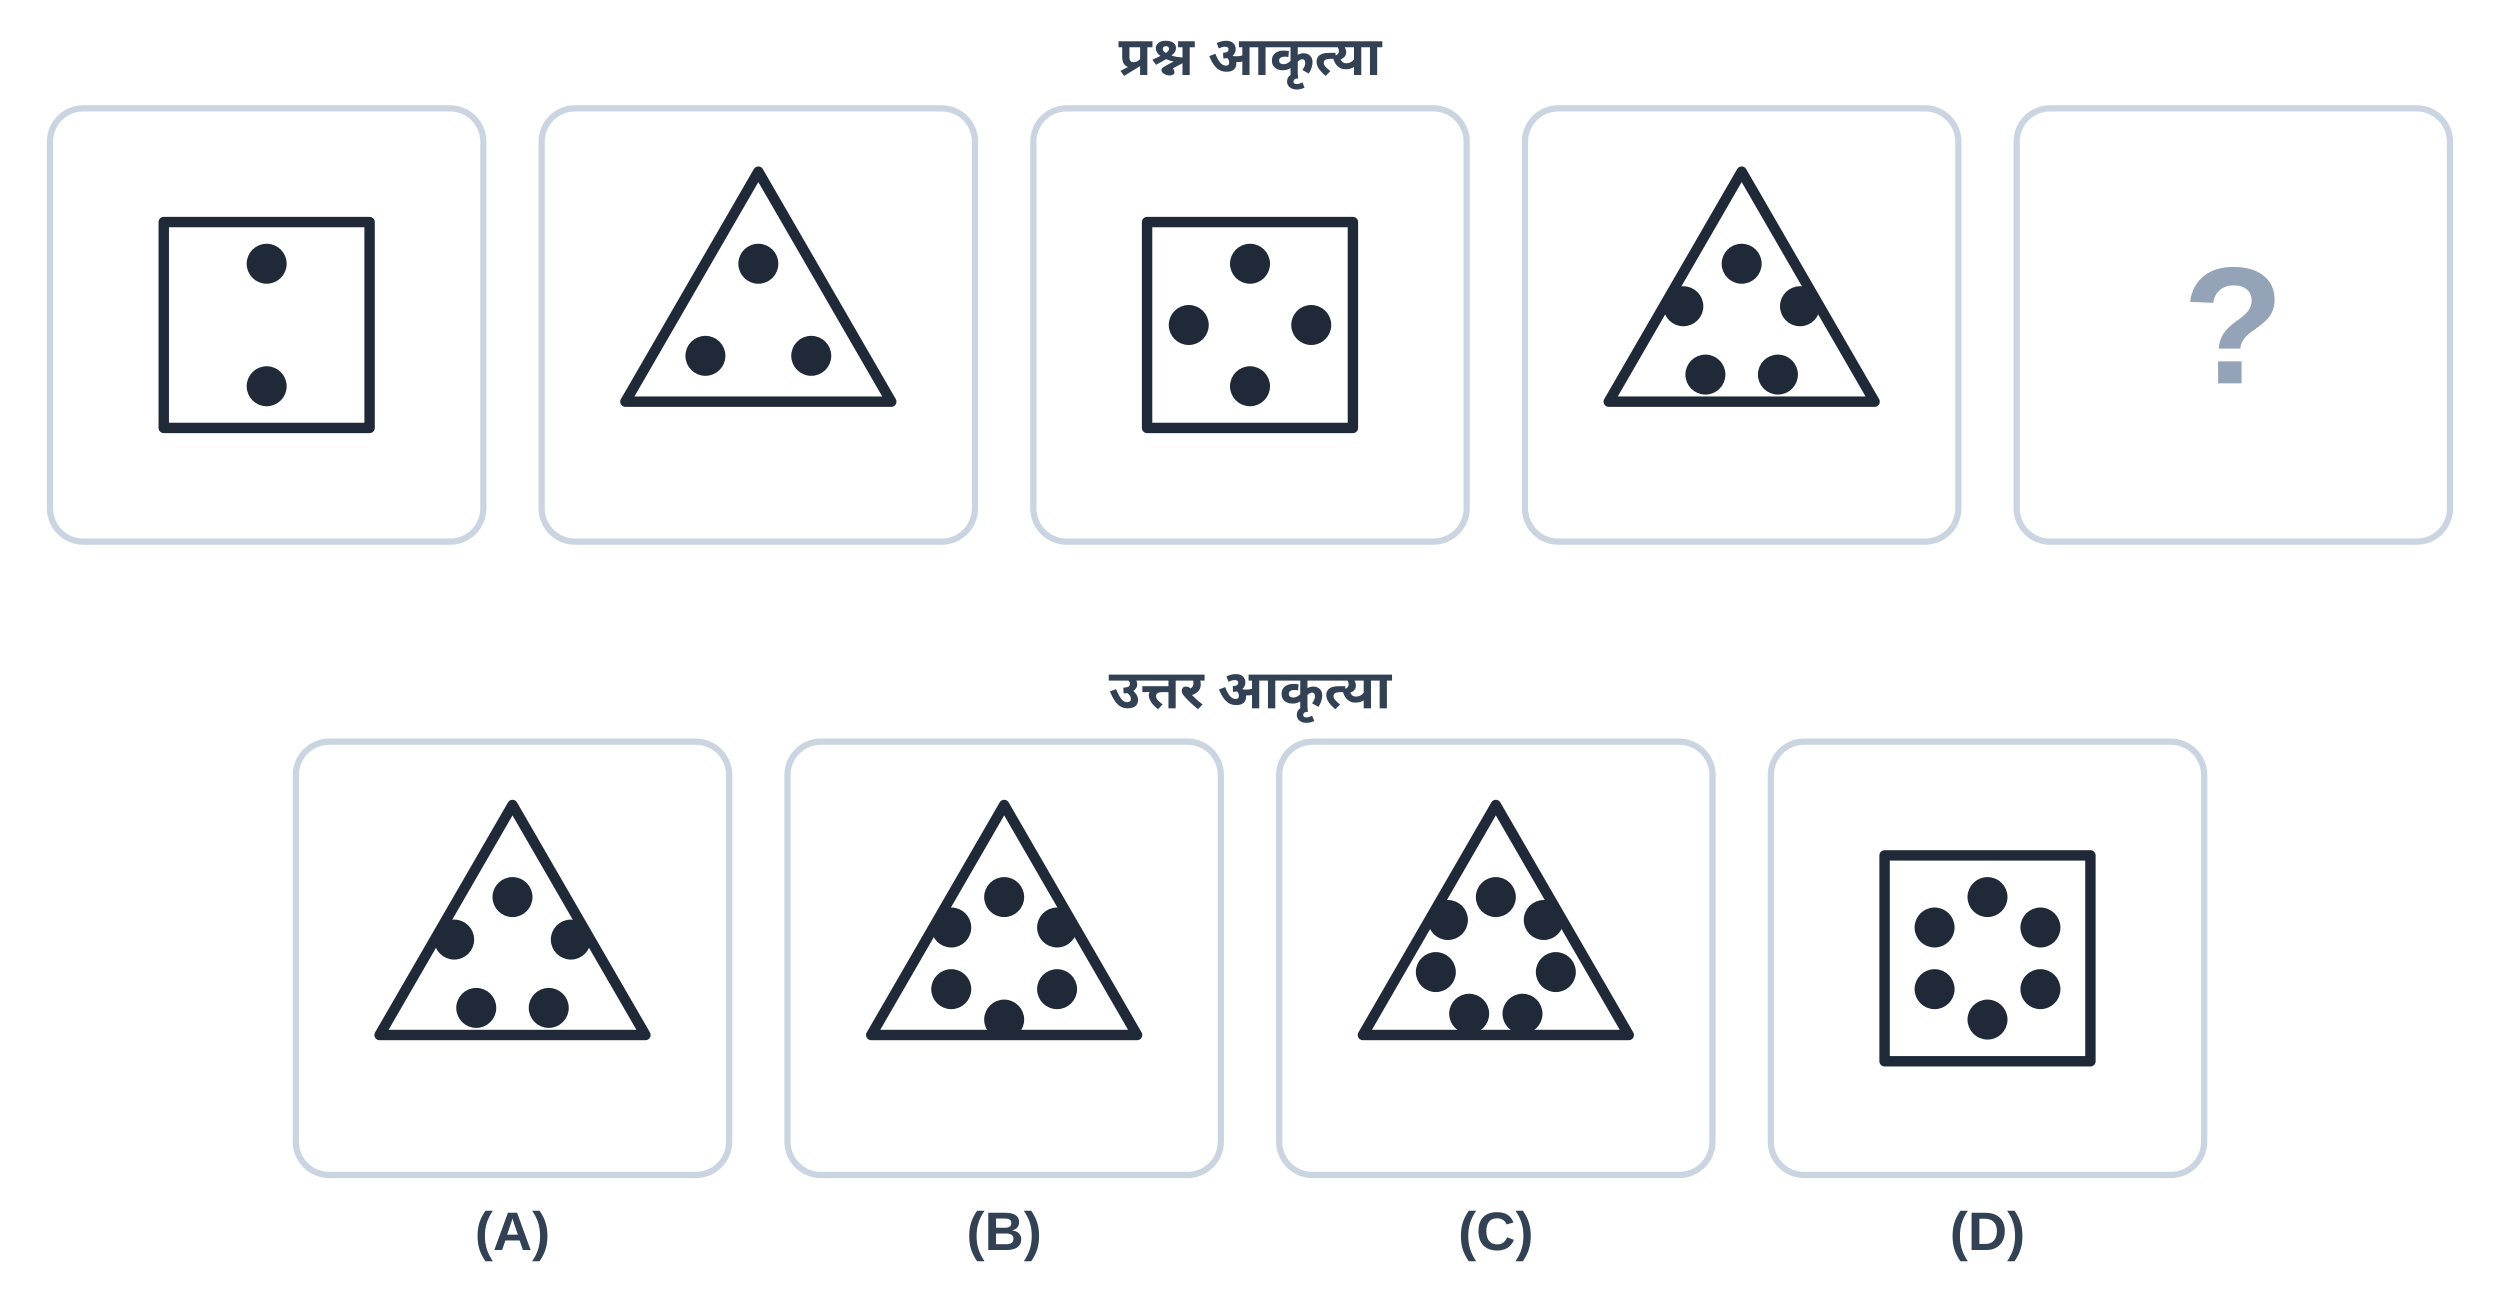
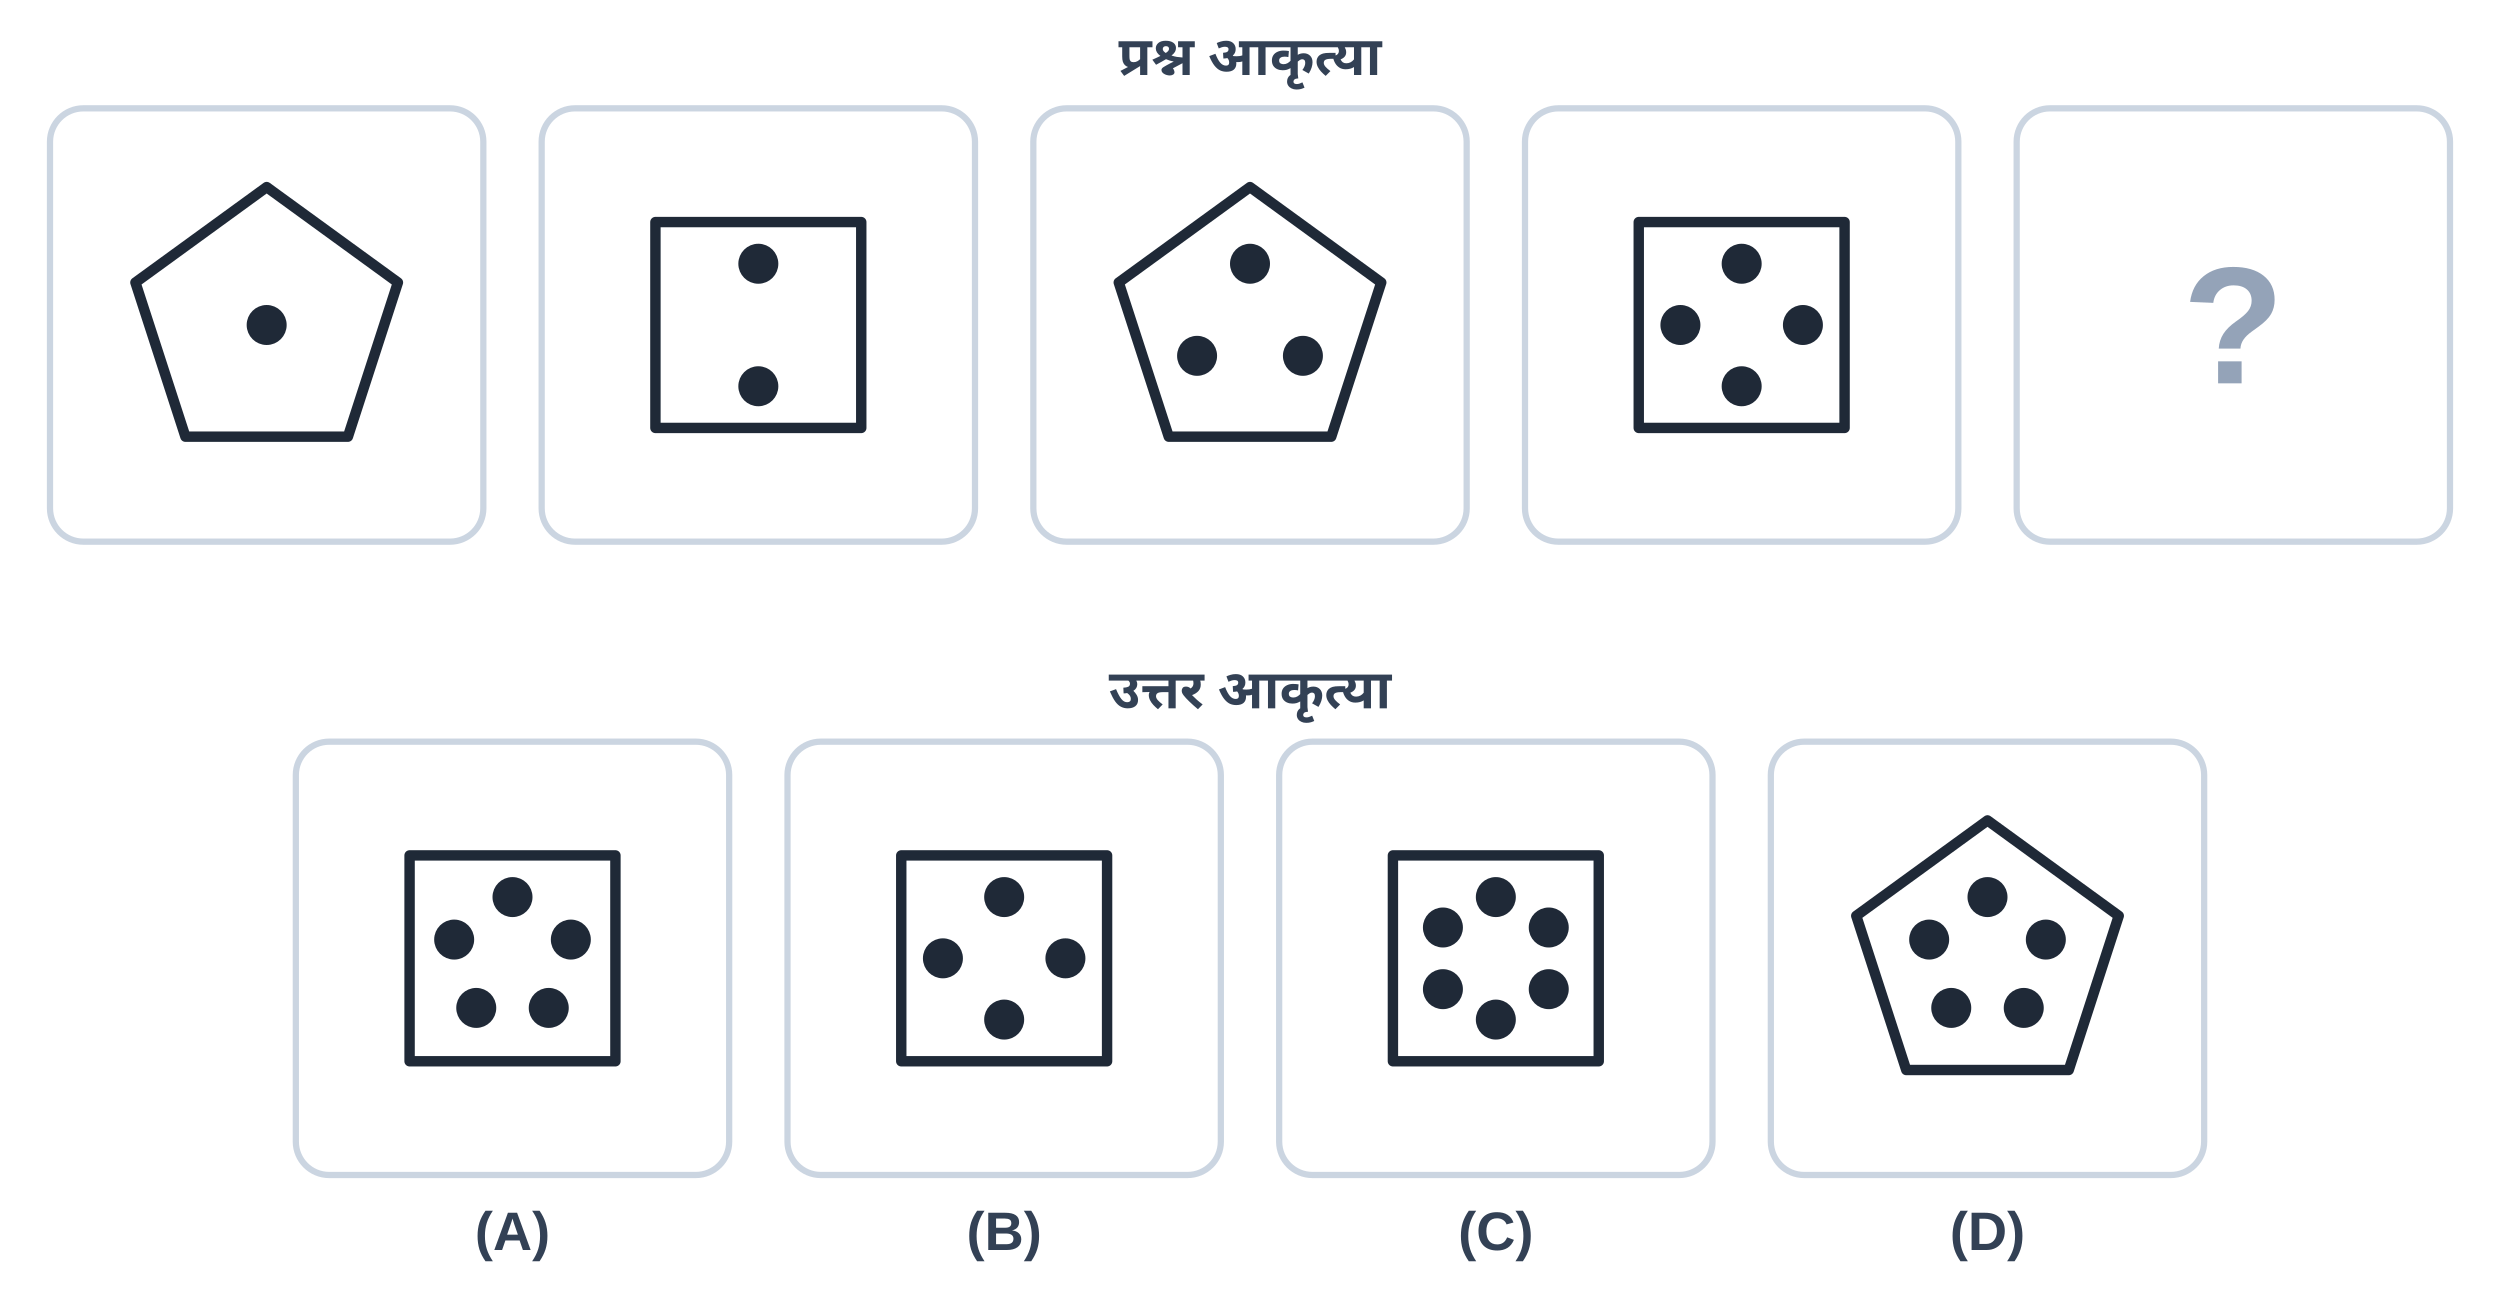
<svg xmlns="http://www.w3.org/2000/svg" viewBox="0 0 600 312" width="600" height="312">
  <rect width="600" height="312" fill="#ffffff" />
  <text x="300" y="18" font-family="Arial, Nirmala UI, Noto Sans Devanagari, Mangal, sans-serif" font-size="13" font-weight="700" fill="#334155" text-anchor="middle">प्रश्न आकृत्या</text>
  <rect x="12" y="26" width="104" height="104" rx="8" fill="#fff" stroke="#cbd5e1" stroke-width="1.5" />
-   <polygon points="88.7,53.3 88.7,102.7 39.3,102.7 39.3,53.3" fill="none" stroke="#1f2937" stroke-width="2.5" stroke-linejoin="round" stroke-linecap="round" />
-   <circle cx="64" cy="63.3" r="3.7" fill="#1f2937" stroke="#1f2937" stroke-width="2.2" />
-   <circle cx="64" cy="92.7" r="3.7" fill="#1f2937" stroke="#1f2937" stroke-width="2.2" />
+   <polygon points="64,44.9 95.5,67.8 83.5,104.8 44.5,104.8 32.5,67.8" fill="none" stroke="#1f2937" stroke-width="2.5" stroke-linejoin="round" stroke-linecap="round" />
+   <circle cx="64" cy="78" r="3.7" fill="#1f2937" stroke="#1f2937" stroke-width="2.2" />
  <rect x="130" y="26" width="104" height="104" rx="8" fill="#fff" stroke="#cbd5e1" stroke-width="1.5" />
-   <polygon points="182,41.2 213.9,96.4 150.1,96.4" fill="none" stroke="#1f2937" stroke-width="2.5" stroke-linejoin="round" stroke-linecap="round" />
+   <polygon points="206.7,53.3 206.7,102.7 157.3,102.7 157.3,53.3" fill="none" stroke="#1f2937" stroke-width="2.5" stroke-linejoin="round" stroke-linecap="round" />
  <circle cx="182" cy="63.3" r="3.7" fill="#1f2937" stroke="#1f2937" stroke-width="2.2" />
-   <circle cx="194.7" cy="85.4" r="3.7" fill="#1f2937" stroke="#1f2937" stroke-width="2.2" />
-   <circle cx="169.3" cy="85.4" r="3.7" fill="#1f2937" stroke="#1f2937" stroke-width="2.2" />
+   <circle cx="182" cy="92.7" r="3.7" fill="#1f2937" stroke="#1f2937" stroke-width="2.2" />
  <rect x="248" y="26" width="104" height="104" rx="8" fill="#fff" stroke="#cbd5e1" stroke-width="1.5" />
-   <polygon points="324.7,53.3 324.7,102.7 275.3,102.7 275.3,53.3" fill="none" stroke="#1f2937" stroke-width="2.5" stroke-linejoin="round" stroke-linecap="round" />
+   <polygon points="300,44.9 331.5,67.8 319.5,104.8 280.5,104.8 268.5,67.8" fill="none" stroke="#1f2937" stroke-width="2.5" stroke-linejoin="round" stroke-linecap="round" />
  <circle cx="300" cy="63.3" r="3.7" fill="#1f2937" stroke="#1f2937" stroke-width="2.2" />
-   <circle cx="314.7" cy="78" r="3.7" fill="#1f2937" stroke="#1f2937" stroke-width="2.2" />
-   <circle cx="300" cy="92.7" r="3.7" fill="#1f2937" stroke="#1f2937" stroke-width="2.2" />
-   <circle cx="285.3" cy="78" r="3.7" fill="#1f2937" stroke="#1f2937" stroke-width="2.2" />
+   <circle cx="312.7" cy="85.4" r="3.7" fill="#1f2937" stroke="#1f2937" stroke-width="2.2" />
+   <circle cx="287.3" cy="85.4" r="3.7" fill="#1f2937" stroke="#1f2937" stroke-width="2.2" />
  <rect x="366" y="26" width="104" height="104" rx="8" fill="#fff" stroke="#cbd5e1" stroke-width="1.5" />
-   <polygon points="418,41.2 449.9,96.4 386.1,96.4" fill="none" stroke="#1f2937" stroke-width="2.5" stroke-linejoin="round" stroke-linecap="round" />
+   <polygon points="442.7,53.3 442.7,102.7 393.3,102.7 393.3,53.3" fill="none" stroke="#1f2937" stroke-width="2.5" stroke-linejoin="round" stroke-linecap="round" />
  <circle cx="418" cy="63.3" r="3.7" fill="#1f2937" stroke="#1f2937" stroke-width="2.2" />
-   <circle cx="432" cy="73.5" r="3.7" fill="#1f2937" stroke="#1f2937" stroke-width="2.2" />
-   <circle cx="426.7" cy="89.9" r="3.7" fill="#1f2937" stroke="#1f2937" stroke-width="2.2" />
-   <circle cx="409.3" cy="89.9" r="3.7" fill="#1f2937" stroke="#1f2937" stroke-width="2.2" />
-   <circle cx="404" cy="73.5" r="3.7" fill="#1f2937" stroke="#1f2937" stroke-width="2.2" />
+   <circle cx="432.7" cy="78" r="3.7" fill="#1f2937" stroke="#1f2937" stroke-width="2.2" />
+   <circle cx="418" cy="92.7" r="3.7" fill="#1f2937" stroke="#1f2937" stroke-width="2.2" />
+   <circle cx="403.3" cy="78" r="3.7" fill="#1f2937" stroke="#1f2937" stroke-width="2.2" />
  <rect x="484" y="26" width="104" height="104" rx="8" fill="#fff" stroke="#cbd5e1" stroke-width="1.5" />
  <text x="536" y="92" font-family="Arial" font-size="40" font-weight="700" fill="#94a3b8" text-anchor="middle">?</text>
  <text x="300" y="170" font-family="Arial, Nirmala UI, Noto Sans Devanagari, Mangal, sans-serif" font-size="13" font-weight="700" fill="#334155" text-anchor="middle">उत्तर आकृत्या</text>
  <rect x="71" y="178" width="104" height="104" rx="8" fill="#fff" stroke="#cbd5e1" stroke-width="1.5" />
-   <polygon points="123,193.2 154.9,248.4 91.1,248.4" fill="none" stroke="#1f2937" stroke-width="2.5" stroke-linejoin="round" stroke-linecap="round" />
+   <polygon points="147.7,205.3 147.7,254.7 98.3,254.7 98.3,205.3" fill="none" stroke="#1f2937" stroke-width="2.5" stroke-linejoin="round" stroke-linecap="round" />
  <circle cx="123" cy="215.3" r="3.7" fill="#1f2937" stroke="#1f2937" stroke-width="2.2" />
  <circle cx="137" cy="225.5" r="3.7" fill="#1f2937" stroke="#1f2937" stroke-width="2.2" />
  <circle cx="131.7" cy="241.9" r="3.7" fill="#1f2937" stroke="#1f2937" stroke-width="2.2" />
  <circle cx="114.3" cy="241.9" r="3.7" fill="#1f2937" stroke="#1f2937" stroke-width="2.2" />
  <circle cx="109" cy="225.5" r="3.7" fill="#1f2937" stroke="#1f2937" stroke-width="2.2" />
  <text x="123" y="300" font-family="Arial, Nirmala UI, Noto Sans Devanagari, Mangal, sans-serif" font-size="13" font-weight="600" fill="#334155" text-anchor="middle">(A)</text>
  <rect x="189" y="178" width="104" height="104" rx="8" fill="#fff" stroke="#cbd5e1" stroke-width="1.5" />
-   <polygon points="241,193.2 272.9,248.4 209.1,248.4" fill="none" stroke="#1f2937" stroke-width="2.5" stroke-linejoin="round" stroke-linecap="round" />
+   <polygon points="265.7,205.3 265.7,254.7 216.3,254.7 216.3,205.3" fill="none" stroke="#1f2937" stroke-width="2.5" stroke-linejoin="round" stroke-linecap="round" />
  <circle cx="241" cy="215.3" r="3.7" fill="#1f2937" stroke="#1f2937" stroke-width="2.2" />
-   <circle cx="253.7" cy="222.6" r="3.7" fill="#1f2937" stroke="#1f2937" stroke-width="2.2" />
-   <circle cx="253.7" cy="237.4" r="3.7" fill="#1f2937" stroke="#1f2937" stroke-width="2.2" />
+   <circle cx="255.7" cy="230" r="3.7" fill="#1f2937" stroke="#1f2937" stroke-width="2.2" />
  <circle cx="241" cy="244.7" r="3.7" fill="#1f2937" stroke="#1f2937" stroke-width="2.2" />
-   <circle cx="228.3" cy="237.4" r="3.7" fill="#1f2937" stroke="#1f2937" stroke-width="2.2" />
-   <circle cx="228.3" cy="222.6" r="3.7" fill="#1f2937" stroke="#1f2937" stroke-width="2.2" />
+   <circle cx="226.3" cy="230" r="3.7" fill="#1f2937" stroke="#1f2937" stroke-width="2.2" />
  <text x="241" y="300" font-family="Arial, Nirmala UI, Noto Sans Devanagari, Mangal, sans-serif" font-size="13" font-weight="600" fill="#334155" text-anchor="middle">(B)</text>
  <rect x="307" y="178" width="104" height="104" rx="8" fill="#fff" stroke="#cbd5e1" stroke-width="1.5" />
-   <polygon points="359,193.2 390.9,248.4 327.1,248.4" fill="none" stroke="#1f2937" stroke-width="2.5" stroke-linejoin="round" stroke-linecap="round" />
+   <polygon points="383.7,205.3 383.7,254.7 334.3,254.7 334.3,205.3" fill="none" stroke="#1f2937" stroke-width="2.5" stroke-linejoin="round" stroke-linecap="round" />
  <circle cx="359" cy="215.3" r="3.7" fill="#1f2937" stroke="#1f2937" stroke-width="2.2" />
-   <circle cx="370.5" cy="220.8" r="3.7" fill="#1f2937" stroke="#1f2937" stroke-width="2.2" />
-   <circle cx="373.4" cy="233.3" r="3.7" fill="#1f2937" stroke="#1f2937" stroke-width="2.2" />
-   <circle cx="365.4" cy="243.3" r="3.7" fill="#1f2937" stroke="#1f2937" stroke-width="2.2" />
-   <circle cx="352.6" cy="243.3" r="3.7" fill="#1f2937" stroke="#1f2937" stroke-width="2.2" />
-   <circle cx="344.6" cy="233.3" r="3.7" fill="#1f2937" stroke="#1f2937" stroke-width="2.2" />
-   <circle cx="347.5" cy="220.8" r="3.7" fill="#1f2937" stroke="#1f2937" stroke-width="2.2" />
+   <circle cx="371.7" cy="222.6" r="3.7" fill="#1f2937" stroke="#1f2937" stroke-width="2.2" />
+   <circle cx="371.7" cy="237.4" r="3.7" fill="#1f2937" stroke="#1f2937" stroke-width="2.2" />
+   <circle cx="359" cy="244.7" r="3.7" fill="#1f2937" stroke="#1f2937" stroke-width="2.2" />
+   <circle cx="346.3" cy="237.4" r="3.7" fill="#1f2937" stroke="#1f2937" stroke-width="2.2" />
+   <circle cx="346.3" cy="222.6" r="3.7" fill="#1f2937" stroke="#1f2937" stroke-width="2.2" />
  <text x="359" y="300" font-family="Arial, Nirmala UI, Noto Sans Devanagari, Mangal, sans-serif" font-size="13" font-weight="600" fill="#334155" text-anchor="middle">(C)</text>
  <rect x="425" y="178" width="104" height="104" rx="8" fill="#fff" stroke="#cbd5e1" stroke-width="1.5" />
-   <polygon points="501.7,205.3 501.7,254.7 452.3,254.7 452.3,205.3" fill="none" stroke="#1f2937" stroke-width="2.5" stroke-linejoin="round" stroke-linecap="round" />
+   <polygon points="477,196.9 508.5,219.8 496.5,256.8 457.5,256.8 445.5,219.8" fill="none" stroke="#1f2937" stroke-width="2.5" stroke-linejoin="round" stroke-linecap="round" />
  <circle cx="477" cy="215.3" r="3.7" fill="#1f2937" stroke="#1f2937" stroke-width="2.2" />
-   <circle cx="489.7" cy="222.6" r="3.7" fill="#1f2937" stroke="#1f2937" stroke-width="2.2" />
-   <circle cx="489.7" cy="237.4" r="3.7" fill="#1f2937" stroke="#1f2937" stroke-width="2.2" />
-   <circle cx="477" cy="244.7" r="3.7" fill="#1f2937" stroke="#1f2937" stroke-width="2.2" />
-   <circle cx="464.3" cy="237.4" r="3.7" fill="#1f2937" stroke="#1f2937" stroke-width="2.2" />
-   <circle cx="464.3" cy="222.6" r="3.7" fill="#1f2937" stroke="#1f2937" stroke-width="2.2" />
+   <circle cx="491" cy="225.5" r="3.7" fill="#1f2937" stroke="#1f2937" stroke-width="2.2" />
+   <circle cx="485.7" cy="241.9" r="3.7" fill="#1f2937" stroke="#1f2937" stroke-width="2.2" />
+   <circle cx="468.3" cy="241.9" r="3.7" fill="#1f2937" stroke="#1f2937" stroke-width="2.2" />
+   <circle cx="463" cy="225.5" r="3.7" fill="#1f2937" stroke="#1f2937" stroke-width="2.2" />
  <text x="477" y="300" font-family="Arial, Nirmala UI, Noto Sans Devanagari, Mangal, sans-serif" font-size="13" font-weight="600" fill="#334155" text-anchor="middle">(D)</text>
</svg>
